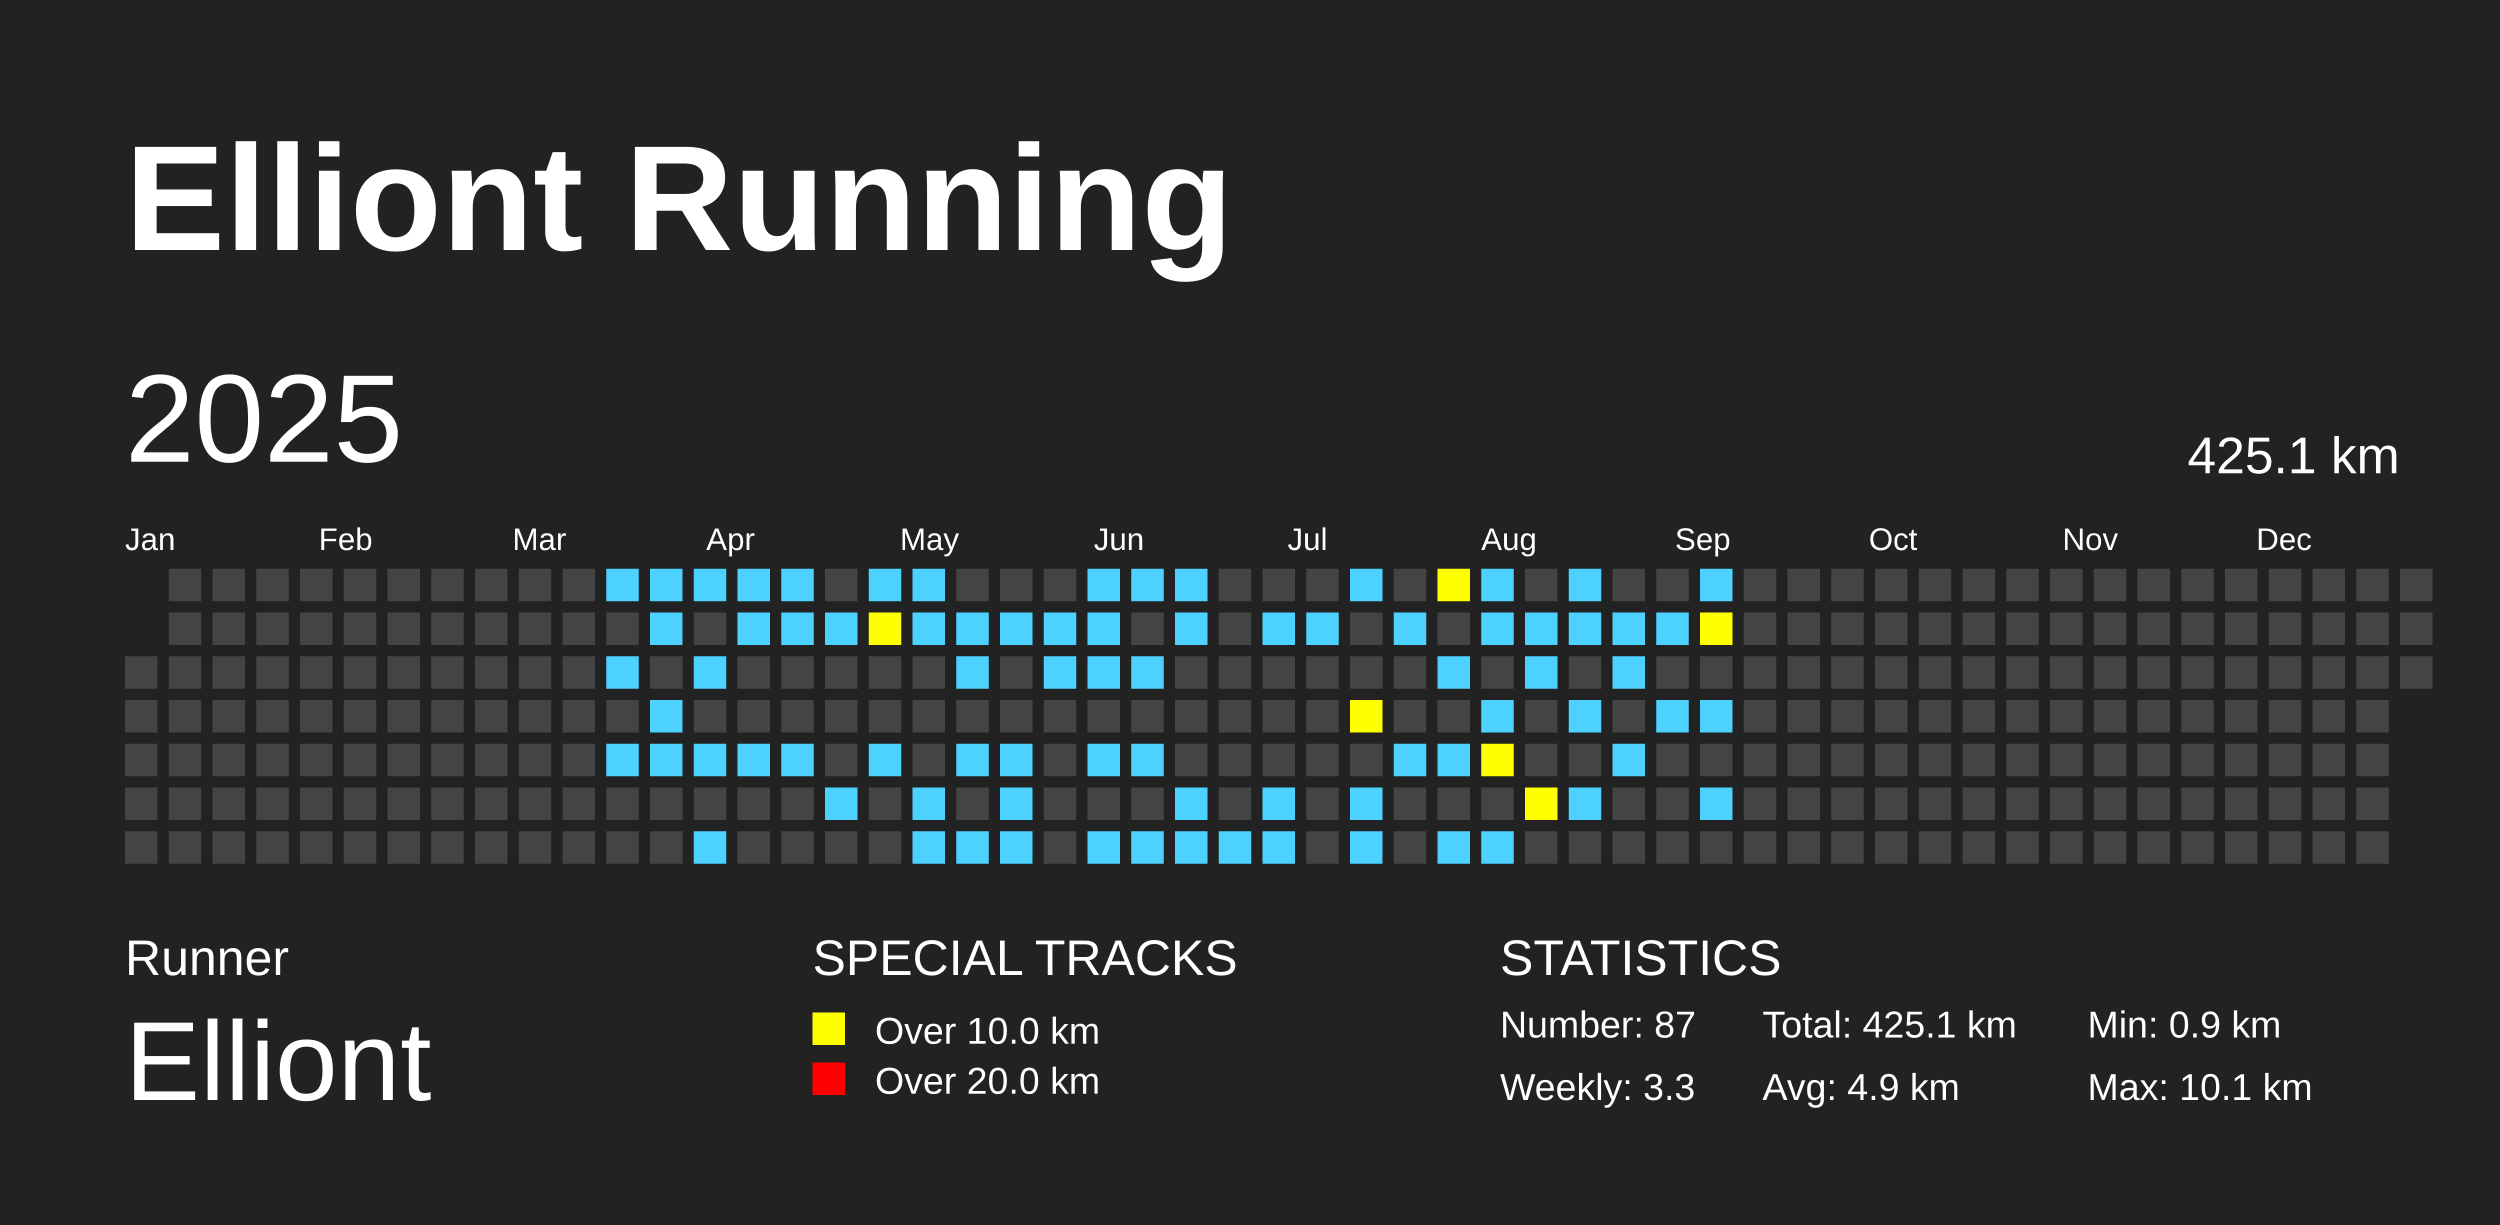
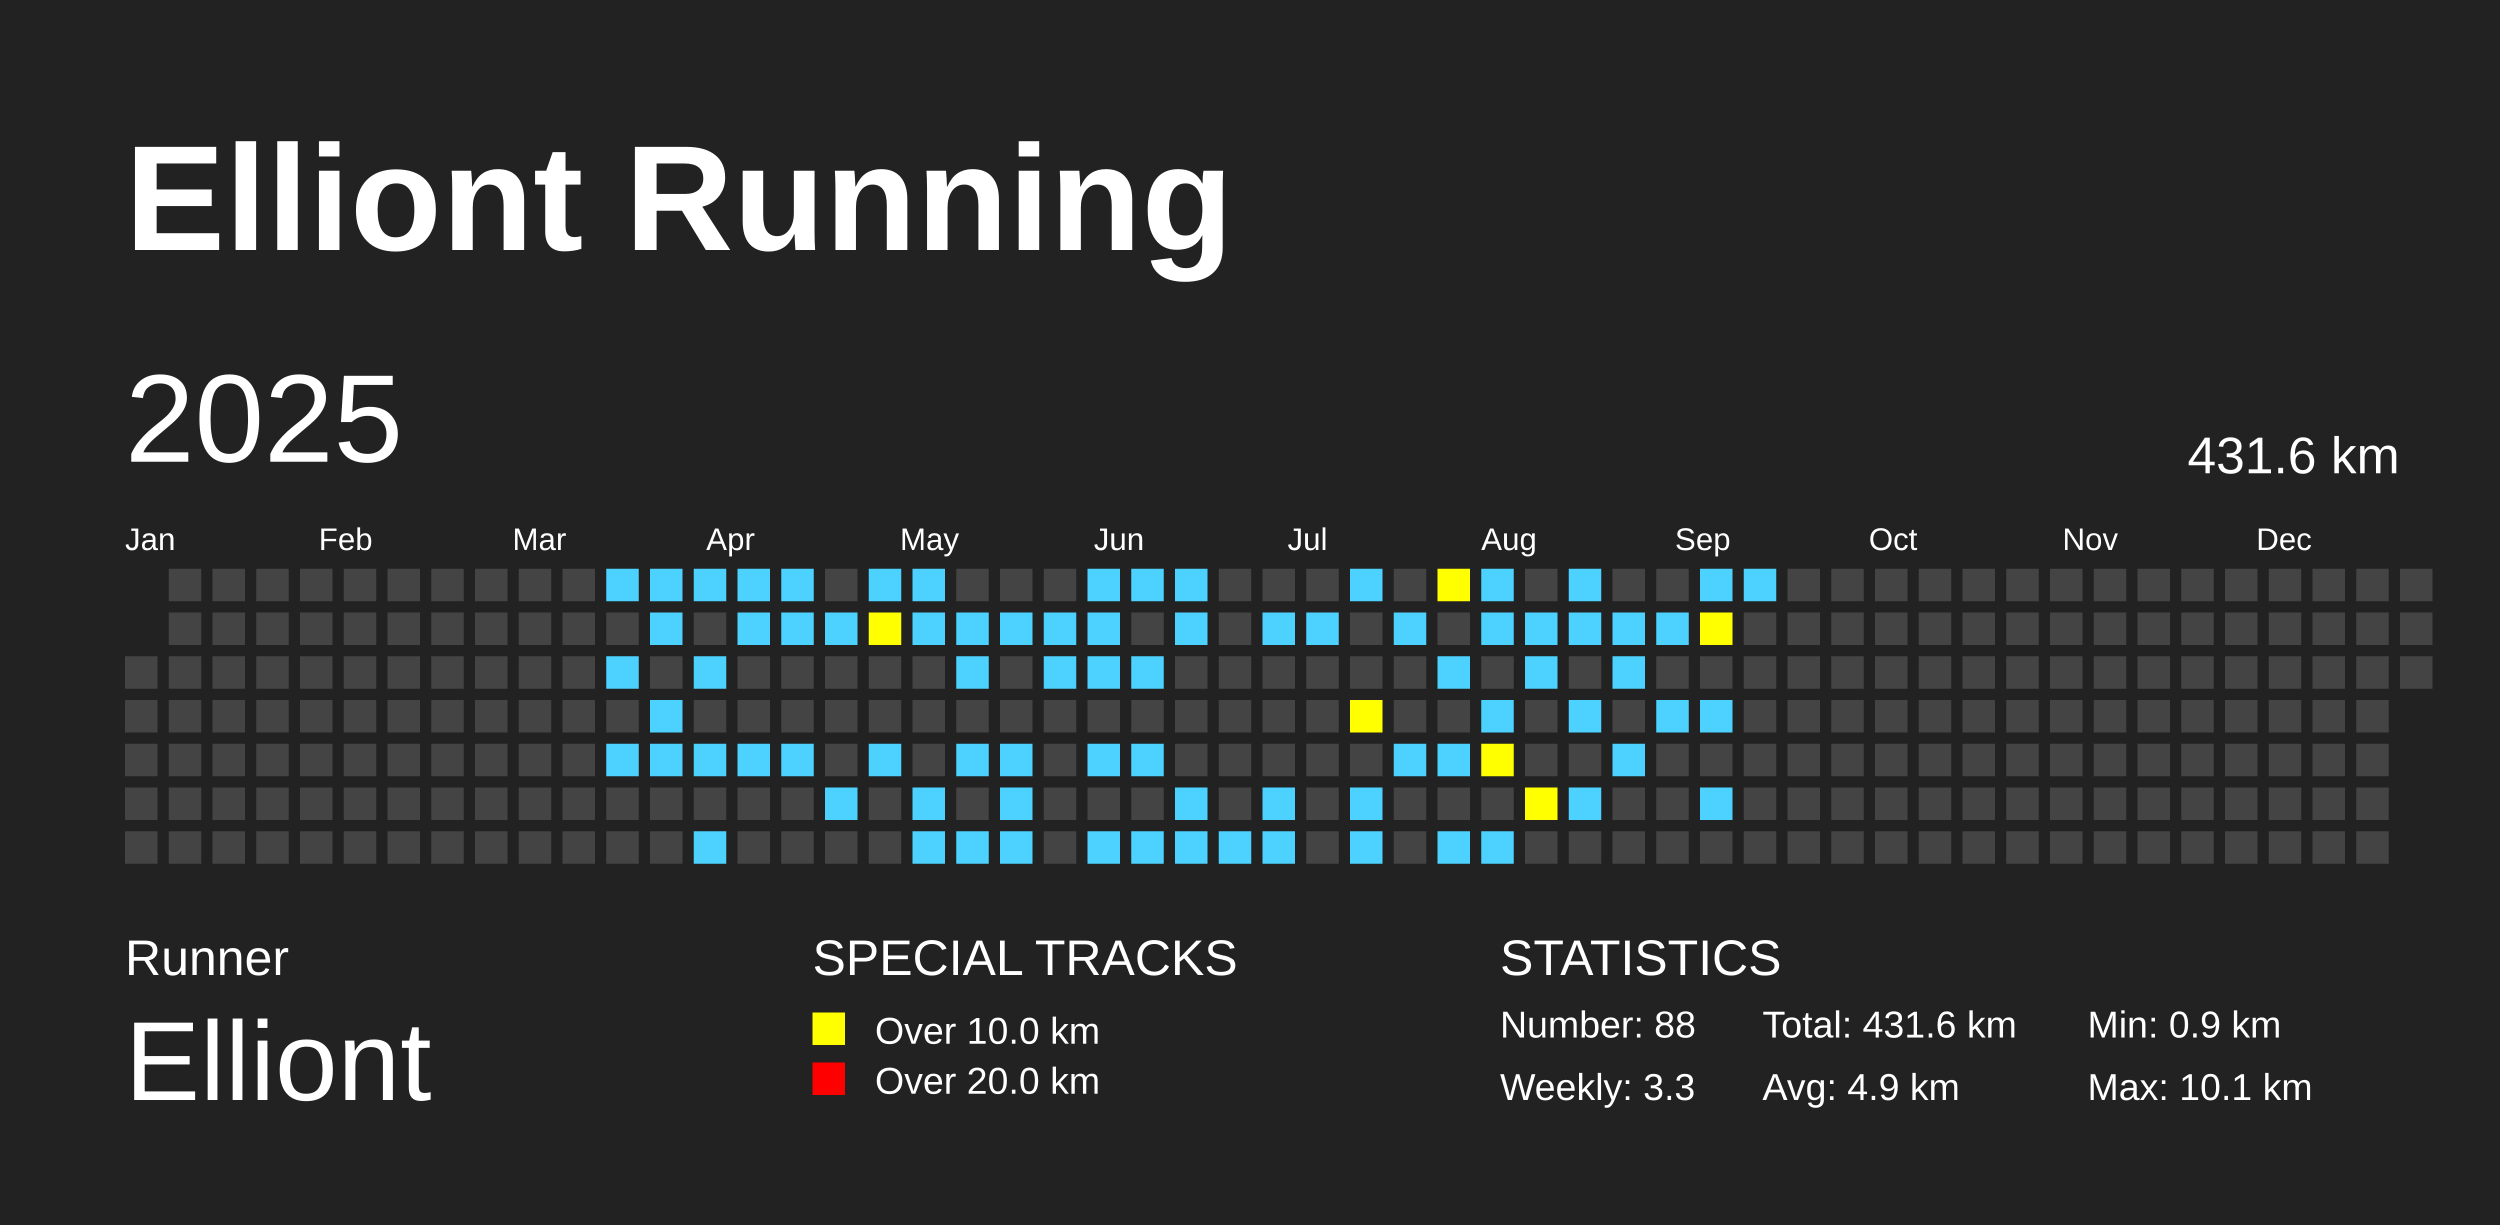
<svg xmlns="http://www.w3.org/2000/svg" baseProfile="full" height="98mm" version="1.1" viewBox="0,0,200,98" width="200mm">
  <defs />
  <rect fill="#222222" height="98" width="200" x="0" y="0" />
  <text fill="#FFFFFF" style="font-size:12px; font-family:Arial; font-weight:bold;" x="10" y="20">Elliont Running</text>
  <text fill="#FFFFFF" style="font-size:4px; font-family:Arial" x="10" y="78">Runner</text>
  <text fill="#FFFFFF" style="font-size:9px; font-family:Arial" x="10" y="88">Elliont</text>
  <text fill="#FFFFFF" style="font-size:4px; font-family:Arial" x="65" y="78">SPECIAL TRACKS</text>
  <rect fill="yellow" height="2.6" width="2.6" x="65" y="81" />
  <text fill="#FFFFFF" style="font-size:3px; font-family:Arial" x="70" y="83.5">Over 10.0 km</text>
  <rect fill="red" height="2.6" width="2.6" x="65" y="85" />
  <text fill="#FFFFFF" style="font-size:3px; font-family:Arial" x="70" y="87.5">Over 20.0 km</text>
  <text fill="#FFFFFF" style="font-size:4px; font-family:Arial" x="120" y="78">STATISTICS</text>
-   <text fill="#FFFFFF" style="font-size:3px; font-family:Arial" x="120" y="83">Number: 87</text>
+   <text fill="#FFFFFF" style="font-size:3px; font-family:Arial" x="120" y="83">Number: 88</text>
  <text fill="#FFFFFF" style="font-size:3px; font-family:Arial" x="120" y="88">Weekly: 3.3</text>
-   <text fill="#FFFFFF" style="font-size:3px; font-family:Arial" x="141" y="83">Total: 425.1 km</text>
+   <text fill="#FFFFFF" style="font-size:3px; font-family:Arial" x="141" y="83">Total: 431.6 km</text>
  <text fill="#FFFFFF" style="font-size:3px; font-family:Arial" x="141" y="88">Avg: 4.9 km</text>
  <text fill="#FFFFFF" style="font-size:3px; font-family:Arial" x="167" y="83">Min: 0.9 km</text>
  <text fill="#FFFFFF" style="font-size:3px; font-family:Arial" x="167" y="88">Max: 10.1 km</text>
  <text dominant-baseline="hanging" fill="#FFFFFF" style="font-size:10.0px; font-family:Arial;" x="10" y="30">2025</text>
-   <text dominant-baseline="hanging" fill="#FFFFFF" style="font-size:4.125px; font-family:Arial;" x="175" y="35">425.1 km</text>
+   <text dominant-baseline="hanging" fill="#FFFFFF" style="font-size:4.125px; font-family:Arial;" x="175" y="35">431.6 km</text>
  <text fill="#FFFFFF" style="font-size:2.5px; font-family:Arial" x="10.0" y="44">Jan</text>
  <text fill="#FFFFFF" style="font-size:2.5px; font-family:Arial" x="25.5" y="44">Feb</text>
  <text fill="#FFFFFF" style="font-size:2.5px; font-family:Arial" x="41.0" y="44">Mar</text>
  <text fill="#FFFFFF" style="font-size:2.5px; font-family:Arial" x="56.5" y="44">Apr</text>
  <text fill="#FFFFFF" style="font-size:2.5px; font-family:Arial" x="72.0" y="44">May</text>
  <text fill="#FFFFFF" style="font-size:2.5px; font-family:Arial" x="87.5" y="44">Jun</text>
  <text fill="#FFFFFF" style="font-size:2.5px; font-family:Arial" x="103.0" y="44">Jul</text>
  <text fill="#FFFFFF" style="font-size:2.5px; font-family:Arial" x="118.5" y="44">Aug</text>
  <text fill="#FFFFFF" style="font-size:2.5px; font-family:Arial" x="134.0" y="44">Sep</text>
  <text fill="#FFFFFF" style="font-size:2.5px; font-family:Arial" x="149.5" y="44">Oct</text>
  <text fill="#FFFFFF" style="font-size:2.5px; font-family:Arial" x="165.0" y="44">Nov</text>
  <text fill="#FFFFFF" style="font-size:2.5px; font-family:Arial" x="180.5" y="44">Dec</text>
  <rect fill="#444444" height="2.6" width="2.6" x="10.0" y="52.5" />
  <rect fill="#444444" height="2.6" width="2.6" x="10.0" y="56.0" />
  <rect fill="#444444" height="2.6" width="2.6" x="10.0" y="59.5" />
  <rect fill="#444444" height="2.6" width="2.6" x="10.0" y="63.0" />
  <rect fill="#444444" height="2.6" width="2.6" x="10.0" y="66.5" />
  <rect fill="#444444" height="2.6" width="2.6" x="13.5" y="45.5" />
  <rect fill="#444444" height="2.6" width="2.6" x="13.5" y="49.0" />
  <rect fill="#444444" height="2.6" width="2.6" x="13.5" y="52.5" />
  <rect fill="#444444" height="2.6" width="2.6" x="13.5" y="56.0" />
  <rect fill="#444444" height="2.6" width="2.6" x="13.5" y="59.5" />
  <rect fill="#444444" height="2.6" width="2.6" x="13.5" y="63.0" />
  <rect fill="#444444" height="2.6" width="2.6" x="13.5" y="66.5" />
  <rect fill="#444444" height="2.6" width="2.6" x="17.0" y="45.5" />
  <rect fill="#444444" height="2.6" width="2.6" x="17.0" y="49.0" />
  <rect fill="#444444" height="2.6" width="2.6" x="17.0" y="52.5" />
  <rect fill="#444444" height="2.6" width="2.6" x="17.0" y="56.0" />
  <rect fill="#444444" height="2.6" width="2.6" x="17.0" y="59.5" />
  <rect fill="#444444" height="2.6" width="2.6" x="17.0" y="63.0" />
  <rect fill="#444444" height="2.6" width="2.6" x="17.0" y="66.5" />
  <rect fill="#444444" height="2.6" width="2.6" x="20.5" y="45.5" />
  <rect fill="#444444" height="2.6" width="2.6" x="20.5" y="49.0" />
  <rect fill="#444444" height="2.6" width="2.6" x="20.5" y="52.5" />
  <rect fill="#444444" height="2.6" width="2.6" x="20.5" y="56.0" />
  <rect fill="#444444" height="2.6" width="2.6" x="20.5" y="59.5" />
  <rect fill="#444444" height="2.6" width="2.6" x="20.5" y="63.0" />
  <rect fill="#444444" height="2.6" width="2.6" x="20.5" y="66.5" />
  <rect fill="#444444" height="2.6" width="2.6" x="24.0" y="45.5" />
  <rect fill="#444444" height="2.6" width="2.6" x="24.0" y="49.0" />
  <rect fill="#444444" height="2.6" width="2.6" x="24.0" y="52.5" />
  <rect fill="#444444" height="2.6" width="2.6" x="24.0" y="56.0" />
  <rect fill="#444444" height="2.6" width="2.6" x="24.0" y="59.5" />
  <rect fill="#444444" height="2.6" width="2.6" x="24.0" y="63.0" />
  <rect fill="#444444" height="2.6" width="2.6" x="24.0" y="66.5" />
  <rect fill="#444444" height="2.6" width="2.6" x="27.5" y="45.5" />
  <rect fill="#444444" height="2.6" width="2.6" x="27.5" y="49.0" />
  <rect fill="#444444" height="2.6" width="2.6" x="27.5" y="52.5" />
  <rect fill="#444444" height="2.6" width="2.6" x="27.5" y="56.0" />
  <rect fill="#444444" height="2.6" width="2.6" x="27.5" y="59.5" />
  <rect fill="#444444" height="2.6" width="2.6" x="27.5" y="63.0" />
  <rect fill="#444444" height="2.6" width="2.6" x="27.5" y="66.5" />
  <rect fill="#444444" height="2.6" width="2.6" x="31.0" y="45.5" />
  <rect fill="#444444" height="2.6" width="2.6" x="31.0" y="49.0" />
  <rect fill="#444444" height="2.6" width="2.6" x="31.0" y="52.5" />
  <rect fill="#444444" height="2.6" width="2.6" x="31.0" y="56.0" />
  <rect fill="#444444" height="2.6" width="2.6" x="31.0" y="59.5" />
  <rect fill="#444444" height="2.6" width="2.6" x="31.0" y="63.0" />
  <rect fill="#444444" height="2.6" width="2.6" x="31.0" y="66.5" />
  <rect fill="#444444" height="2.6" width="2.6" x="34.5" y="45.5" />
  <rect fill="#444444" height="2.6" width="2.6" x="34.5" y="49.0" />
  <rect fill="#444444" height="2.6" width="2.6" x="34.5" y="52.5" />
  <rect fill="#444444" height="2.6" width="2.6" x="34.5" y="56.0" />
  <rect fill="#444444" height="2.6" width="2.6" x="34.5" y="59.5" />
  <rect fill="#444444" height="2.6" width="2.6" x="34.5" y="63.0" />
  <rect fill="#444444" height="2.6" width="2.6" x="34.5" y="66.5" />
  <rect fill="#444444" height="2.6" width="2.6" x="38.0" y="45.5" />
  <rect fill="#444444" height="2.6" width="2.6" x="38.0" y="49.0" />
  <rect fill="#444444" height="2.6" width="2.6" x="38.0" y="52.5" />
  <rect fill="#444444" height="2.6" width="2.6" x="38.0" y="56.0" />
  <rect fill="#444444" height="2.6" width="2.6" x="38.0" y="59.5" />
  <rect fill="#444444" height="2.6" width="2.6" x="38.0" y="63.0" />
  <rect fill="#444444" height="2.6" width="2.6" x="38.0" y="66.5" />
  <rect fill="#444444" height="2.6" width="2.6" x="41.5" y="45.5" />
  <rect fill="#444444" height="2.6" width="2.6" x="41.5" y="49.0" />
  <rect fill="#444444" height="2.6" width="2.6" x="41.5" y="52.5" />
  <rect fill="#444444" height="2.6" width="2.6" x="41.5" y="56.0" />
  <rect fill="#444444" height="2.6" width="2.6" x="41.5" y="59.5" />
  <rect fill="#444444" height="2.6" width="2.6" x="41.5" y="63.0" />
  <rect fill="#444444" height="2.6" width="2.6" x="41.5" y="66.5" />
  <rect fill="#444444" height="2.6" width="2.6" x="45.0" y="45.5" />
  <rect fill="#444444" height="2.6" width="2.6" x="45.0" y="49.0" />
  <rect fill="#444444" height="2.6" width="2.6" x="45.0" y="52.5" />
  <rect fill="#444444" height="2.6" width="2.6" x="45.0" y="56.0" />
  <rect fill="#444444" height="2.6" width="2.6" x="45.0" y="59.5" />
  <rect fill="#444444" height="2.6" width="2.6" x="45.0" y="63.0" />
  <rect fill="#444444" height="2.6" width="2.6" x="45.0" y="66.5" />
  <rect fill="#4DD2FF" height="2.6" width="2.6" x="48.5" y="45.5" />
  <rect fill="#444444" height="2.6" width="2.6" x="48.5" y="49.0" />
  <rect fill="#4DD2FF" height="2.6" width="2.6" x="48.5" y="52.5" />
  <rect fill="#444444" height="2.6" width="2.6" x="48.5" y="56.0" />
  <rect fill="#4DD2FF" height="2.6" width="2.6" x="48.5" y="59.5" />
  <rect fill="#444444" height="2.6" width="2.6" x="48.5" y="63.0" />
  <rect fill="#444444" height="2.6" width="2.6" x="48.5" y="66.5" />
  <rect fill="#4DD2FF" height="2.6" width="2.6" x="52.0" y="45.5" />
  <rect fill="#4DD2FF" height="2.6" width="2.6" x="52.0" y="49.0" />
  <rect fill="#444444" height="2.6" width="2.6" x="52.0" y="52.5" />
  <rect fill="#4DD2FF" height="2.6" width="2.6" x="52.0" y="56.0" />
  <rect fill="#4DD2FF" height="2.6" width="2.6" x="52.0" y="59.5" />
  <rect fill="#444444" height="2.6" width="2.6" x="52.0" y="63.0" />
  <rect fill="#444444" height="2.6" width="2.6" x="52.0" y="66.5" />
  <rect fill="#4DD2FF" height="2.6" width="2.6" x="55.5" y="45.5" />
  <rect fill="#444444" height="2.6" width="2.6" x="55.5" y="49.0" />
  <rect fill="#4DD2FF" height="2.6" width="2.6" x="55.5" y="52.5" />
  <rect fill="#444444" height="2.6" width="2.6" x="55.5" y="56.0" />
  <rect fill="#4DD2FF" height="2.6" width="2.6" x="55.5" y="59.5" />
  <rect fill="#444444" height="2.6" width="2.6" x="55.5" y="63.0" />
  <rect fill="#4DD2FF" height="2.6" width="2.6" x="55.5" y="66.5" />
  <rect fill="#4DD2FF" height="2.6" width="2.6" x="59.0" y="45.5" />
  <rect fill="#4DD2FF" height="2.6" width="2.6" x="59.0" y="49.0" />
  <rect fill="#444444" height="2.6" width="2.6" x="59.0" y="52.5" />
  <rect fill="#444444" height="2.6" width="2.6" x="59.0" y="56.0" />
  <rect fill="#4DD2FF" height="2.6" width="2.6" x="59.0" y="59.5" />
  <rect fill="#444444" height="2.6" width="2.6" x="59.0" y="63.0" />
  <rect fill="#444444" height="2.6" width="2.6" x="59.0" y="66.5" />
  <rect fill="#4DD2FF" height="2.6" width="2.6" x="62.5" y="45.5" />
  <rect fill="#4DD2FF" height="2.6" width="2.6" x="62.5" y="49.0" />
  <rect fill="#444444" height="2.6" width="2.6" x="62.5" y="52.5" />
  <rect fill="#444444" height="2.6" width="2.6" x="62.5" y="56.0" />
  <rect fill="#4DD2FF" height="2.6" width="2.6" x="62.5" y="59.5" />
  <rect fill="#444444" height="2.6" width="2.6" x="62.5" y="63.0" />
  <rect fill="#444444" height="2.6" width="2.6" x="62.5" y="66.5" />
  <rect fill="#444444" height="2.6" width="2.6" x="66.0" y="45.5" />
  <rect fill="#4DD2FF" height="2.6" width="2.6" x="66.0" y="49.0" />
  <rect fill="#444444" height="2.6" width="2.6" x="66.0" y="52.5" />
  <rect fill="#444444" height="2.6" width="2.6" x="66.0" y="56.0" />
  <rect fill="#444444" height="2.6" width="2.6" x="66.0" y="59.5" />
  <rect fill="#4DD2FF" height="2.6" width="2.6" x="66.0" y="63.0" />
  <rect fill="#444444" height="2.6" width="2.6" x="66.0" y="66.5" />
  <rect fill="#4DD2FF" height="2.6" width="2.6" x="69.5" y="45.5" />
  <rect fill="yellow" height="2.6" width="2.6" x="69.5" y="49.0" />
  <rect fill="#444444" height="2.6" width="2.6" x="69.5" y="52.5" />
  <rect fill="#444444" height="2.6" width="2.6" x="69.5" y="56.0" />
  <rect fill="#4DD2FF" height="2.6" width="2.6" x="69.5" y="59.5" />
  <rect fill="#444444" height="2.6" width="2.6" x="69.5" y="63.0" />
  <rect fill="#444444" height="2.6" width="2.6" x="69.5" y="66.5" />
  <rect fill="#4DD2FF" height="2.6" width="2.6" x="73.0" y="45.5" />
  <rect fill="#4DD2FF" height="2.6" width="2.6" x="73.0" y="49.0" />
  <rect fill="#444444" height="2.6" width="2.6" x="73.0" y="52.5" />
  <rect fill="#444444" height="2.6" width="2.6" x="73.0" y="56.0" />
  <rect fill="#444444" height="2.6" width="2.6" x="73.0" y="59.5" />
  <rect fill="#4DD2FF" height="2.6" width="2.6" x="73.0" y="63.0" />
  <rect fill="#4DD2FF" height="2.6" width="2.6" x="73.0" y="66.5" />
  <rect fill="#444444" height="2.6" width="2.6" x="76.5" y="45.5" />
  <rect fill="#4DD2FF" height="2.6" width="2.6" x="76.5" y="49.0" />
  <rect fill="#4DD2FF" height="2.6" width="2.6" x="76.5" y="52.5" />
  <rect fill="#444444" height="2.6" width="2.6" x="76.5" y="56.0" />
  <rect fill="#4DD2FF" height="2.6" width="2.6" x="76.5" y="59.5" />
  <rect fill="#444444" height="2.6" width="2.6" x="76.5" y="63.0" />
  <rect fill="#4DD2FF" height="2.6" width="2.6" x="76.5" y="66.5" />
  <rect fill="#444444" height="2.6" width="2.6" x="80.0" y="45.5" />
  <rect fill="#4DD2FF" height="2.6" width="2.6" x="80.0" y="49.0" />
  <rect fill="#444444" height="2.6" width="2.6" x="80.0" y="52.5" />
  <rect fill="#444444" height="2.6" width="2.6" x="80.0" y="56.0" />
  <rect fill="#4DD2FF" height="2.6" width="2.6" x="80.0" y="59.5" />
  <rect fill="#4DD2FF" height="2.6" width="2.6" x="80.0" y="63.0" />
  <rect fill="#4DD2FF" height="2.6" width="2.6" x="80.0" y="66.5" />
  <rect fill="#444444" height="2.6" width="2.6" x="83.5" y="45.5" />
  <rect fill="#4DD2FF" height="2.6" width="2.6" x="83.5" y="49.0" />
  <rect fill="#4DD2FF" height="2.6" width="2.6" x="83.5" y="52.5" />
  <rect fill="#444444" height="2.6" width="2.6" x="83.5" y="56.0" />
  <rect fill="#444444" height="2.6" width="2.6" x="83.5" y="59.5" />
  <rect fill="#444444" height="2.6" width="2.6" x="83.5" y="63.0" />
  <rect fill="#444444" height="2.6" width="2.6" x="83.5" y="66.5" />
  <rect fill="#4DD2FF" height="2.6" width="2.6" x="87.0" y="45.5" />
  <rect fill="#4DD2FF" height="2.6" width="2.6" x="87.0" y="49.0" />
  <rect fill="#4DD2FF" height="2.6" width="2.6" x="87.0" y="52.5" />
  <rect fill="#444444" height="2.6" width="2.6" x="87.0" y="56.0" />
  <rect fill="#4DD2FF" height="2.6" width="2.6" x="87.0" y="59.5" />
  <rect fill="#444444" height="2.6" width="2.6" x="87.0" y="63.0" />
  <rect fill="#4DD2FF" height="2.6" width="2.6" x="87.0" y="66.5" />
  <rect fill="#4DD2FF" height="2.6" width="2.6" x="90.5" y="45.5" />
  <rect fill="#444444" height="2.6" width="2.6" x="90.5" y="49.0" />
  <rect fill="#4DD2FF" height="2.6" width="2.6" x="90.5" y="52.5" />
  <rect fill="#444444" height="2.6" width="2.6" x="90.5" y="56.0" />
  <rect fill="#4DD2FF" height="2.6" width="2.6" x="90.5" y="59.5" />
  <rect fill="#444444" height="2.6" width="2.6" x="90.5" y="63.0" />
  <rect fill="#4DD2FF" height="2.6" width="2.6" x="90.5" y="66.5" />
  <rect fill="#4DD2FF" height="2.6" width="2.6" x="94.0" y="45.5" />
  <rect fill="#4DD2FF" height="2.6" width="2.6" x="94.0" y="49.0" />
  <rect fill="#444444" height="2.6" width="2.6" x="94.0" y="52.5" />
  <rect fill="#444444" height="2.6" width="2.6" x="94.0" y="56.0" />
  <rect fill="#444444" height="2.6" width="2.6" x="94.0" y="59.5" />
  <rect fill="#4DD2FF" height="2.6" width="2.6" x="94.0" y="63.0" />
  <rect fill="#4DD2FF" height="2.6" width="2.6" x="94.0" y="66.5" />
  <rect fill="#444444" height="2.6" width="2.6" x="97.5" y="45.5" />
  <rect fill="#444444" height="2.6" width="2.6" x="97.5" y="49.0" />
  <rect fill="#444444" height="2.6" width="2.6" x="97.5" y="52.5" />
  <rect fill="#444444" height="2.6" width="2.6" x="97.5" y="56.0" />
  <rect fill="#444444" height="2.6" width="2.6" x="97.5" y="59.5" />
  <rect fill="#444444" height="2.6" width="2.6" x="97.5" y="63.0" />
  <rect fill="#4DD2FF" height="2.6" width="2.6" x="97.5" y="66.5" />
  <rect fill="#444444" height="2.6" width="2.6" x="101.0" y="45.5" />
  <rect fill="#4DD2FF" height="2.6" width="2.6" x="101.0" y="49.0" />
  <rect fill="#444444" height="2.6" width="2.6" x="101.0" y="52.5" />
  <rect fill="#444444" height="2.6" width="2.6" x="101.0" y="56.0" />
  <rect fill="#444444" height="2.6" width="2.6" x="101.0" y="59.5" />
  <rect fill="#4DD2FF" height="2.6" width="2.6" x="101.0" y="63.0" />
  <rect fill="#4DD2FF" height="2.6" width="2.6" x="101.0" y="66.5" />
  <rect fill="#444444" height="2.6" width="2.6" x="104.5" y="45.5" />
  <rect fill="#4DD2FF" height="2.6" width="2.6" x="104.5" y="49.0" />
  <rect fill="#444444" height="2.6" width="2.6" x="104.5" y="52.5" />
  <rect fill="#444444" height="2.6" width="2.6" x="104.5" y="56.0" />
  <rect fill="#444444" height="2.6" width="2.6" x="104.5" y="59.5" />
  <rect fill="#444444" height="2.6" width="2.6" x="104.5" y="63.0" />
  <rect fill="#444444" height="2.6" width="2.6" x="104.5" y="66.5" />
  <rect fill="#4DD2FF" height="2.6" width="2.6" x="108.0" y="45.5" />
  <rect fill="#444444" height="2.6" width="2.6" x="108.0" y="49.0" />
  <rect fill="#444444" height="2.6" width="2.6" x="108.0" y="52.5" />
  <rect fill="yellow" height="2.6" width="2.6" x="108.0" y="56.0" />
  <rect fill="#444444" height="2.6" width="2.6" x="108.0" y="59.5" />
  <rect fill="#4DD2FF" height="2.6" width="2.6" x="108.0" y="63.0" />
  <rect fill="#4DD2FF" height="2.6" width="2.6" x="108.0" y="66.5" />
  <rect fill="#444444" height="2.6" width="2.6" x="111.5" y="45.5" />
  <rect fill="#4DD2FF" height="2.6" width="2.6" x="111.5" y="49.0" />
  <rect fill="#444444" height="2.6" width="2.6" x="111.5" y="52.5" />
  <rect fill="#444444" height="2.6" width="2.6" x="111.5" y="56.0" />
  <rect fill="#4DD2FF" height="2.6" width="2.6" x="111.5" y="59.5" />
  <rect fill="#444444" height="2.6" width="2.6" x="111.5" y="63.0" />
  <rect fill="#444444" height="2.6" width="2.6" x="111.5" y="66.5" />
  <rect fill="yellow" height="2.6" width="2.6" x="115.0" y="45.5" />
  <rect fill="#444444" height="2.6" width="2.6" x="115.0" y="49.0" />
  <rect fill="#4DD2FF" height="2.6" width="2.6" x="115.0" y="52.5" />
  <rect fill="#444444" height="2.6" width="2.6" x="115.0" y="56.0" />
  <rect fill="#4DD2FF" height="2.6" width="2.6" x="115.0" y="59.5" />
  <rect fill="#444444" height="2.6" width="2.6" x="115.0" y="63.0" />
  <rect fill="#4DD2FF" height="2.6" width="2.6" x="115.0" y="66.5" />
  <rect fill="#4DD2FF" height="2.6" width="2.6" x="118.5" y="45.5" />
  <rect fill="#4DD2FF" height="2.6" width="2.6" x="118.5" y="49.0" />
  <rect fill="#444444" height="2.6" width="2.6" x="118.5" y="52.5" />
  <rect fill="#4DD2FF" height="2.6" width="2.6" x="118.5" y="56.0" />
  <rect fill="yellow" height="2.6" width="2.6" x="118.5" y="59.5" />
  <rect fill="#444444" height="2.6" width="2.6" x="118.5" y="63.0" />
  <rect fill="#4DD2FF" height="2.6" width="2.6" x="118.5" y="66.5" />
  <rect fill="#444444" height="2.6" width="2.6" x="122.0" y="45.5" />
  <rect fill="#4DD2FF" height="2.6" width="2.6" x="122.0" y="49.0" />
  <rect fill="#4DD2FF" height="2.6" width="2.6" x="122.0" y="52.5" />
  <rect fill="#444444" height="2.6" width="2.6" x="122.0" y="56.0" />
  <rect fill="#444444" height="2.6" width="2.6" x="122.0" y="59.5" />
  <rect fill="yellow" height="2.6" width="2.6" x="122.0" y="63.0" />
  <rect fill="#444444" height="2.6" width="2.6" x="122.0" y="66.5" />
  <rect fill="#4DD2FF" height="2.6" width="2.6" x="125.5" y="45.5" />
  <rect fill="#4DD2FF" height="2.6" width="2.6" x="125.5" y="49.0" />
  <rect fill="#444444" height="2.6" width="2.6" x="125.5" y="52.5" />
  <rect fill="#4DD2FF" height="2.6" width="2.6" x="125.5" y="56.0" />
  <rect fill="#444444" height="2.6" width="2.6" x="125.5" y="59.5" />
  <rect fill="#4DD2FF" height="2.6" width="2.6" x="125.5" y="63.0" />
  <rect fill="#444444" height="2.6" width="2.6" x="125.5" y="66.5" />
  <rect fill="#444444" height="2.6" width="2.6" x="129.0" y="45.5" />
  <rect fill="#4DD2FF" height="2.6" width="2.6" x="129.0" y="49.0" />
  <rect fill="#4DD2FF" height="2.6" width="2.6" x="129.0" y="52.5" />
  <rect fill="#444444" height="2.6" width="2.6" x="129.0" y="56.0" />
  <rect fill="#4DD2FF" height="2.6" width="2.6" x="129.0" y="59.5" />
  <rect fill="#444444" height="2.6" width="2.6" x="129.0" y="63.0" />
  <rect fill="#444444" height="2.6" width="2.6" x="129.0" y="66.5" />
  <rect fill="#444444" height="2.6" width="2.6" x="132.5" y="45.5" />
  <rect fill="#4DD2FF" height="2.6" width="2.6" x="132.5" y="49.0" />
  <rect fill="#444444" height="2.6" width="2.6" x="132.5" y="52.5" />
  <rect fill="#4DD2FF" height="2.6" width="2.6" x="132.5" y="56.0" />
  <rect fill="#444444" height="2.6" width="2.6" x="132.5" y="59.5" />
  <rect fill="#444444" height="2.6" width="2.6" x="132.5" y="63.0" />
  <rect fill="#444444" height="2.6" width="2.6" x="132.5" y="66.5" />
  <rect fill="#4DD2FF" height="2.6" width="2.6" x="136.0" y="45.5" />
  <rect fill="yellow" height="2.6" width="2.6" x="136.0" y="49.0" />
  <rect fill="#444444" height="2.6" width="2.6" x="136.0" y="52.5" />
  <rect fill="#4DD2FF" height="2.6" width="2.6" x="136.0" y="56.0" />
  <rect fill="#444444" height="2.6" width="2.6" x="136.0" y="59.5" />
  <rect fill="#4DD2FF" height="2.6" width="2.6" x="136.0" y="63.0" />
  <rect fill="#444444" height="2.6" width="2.6" x="136.0" y="66.5" />
-   <rect fill="#444444" height="2.6" width="2.6" x="139.5" y="45.5" />
+   <rect fill="#4DD2FF" height="2.6" width="2.6" x="139.5" y="45.5" />
  <rect fill="#444444" height="2.6" width="2.6" x="139.5" y="49.0" />
  <rect fill="#444444" height="2.6" width="2.6" x="139.5" y="52.5" />
  <rect fill="#444444" height="2.6" width="2.6" x="139.5" y="56.0" />
  <rect fill="#444444" height="2.6" width="2.6" x="139.5" y="59.5" />
  <rect fill="#444444" height="2.6" width="2.6" x="139.5" y="63.0" />
  <rect fill="#444444" height="2.6" width="2.6" x="139.5" y="66.5" />
  <rect fill="#444444" height="2.6" width="2.6" x="143.0" y="45.5" />
  <rect fill="#444444" height="2.6" width="2.6" x="143.0" y="49.0" />
  <rect fill="#444444" height="2.6" width="2.6" x="143.0" y="52.5" />
  <rect fill="#444444" height="2.6" width="2.6" x="143.0" y="56.0" />
  <rect fill="#444444" height="2.6" width="2.6" x="143.0" y="59.5" />
  <rect fill="#444444" height="2.6" width="2.6" x="143.0" y="63.0" />
  <rect fill="#444444" height="2.6" width="2.6" x="143.0" y="66.5" />
  <rect fill="#444444" height="2.6" width="2.6" x="146.5" y="45.5" />
  <rect fill="#444444" height="2.6" width="2.6" x="146.5" y="49.0" />
  <rect fill="#444444" height="2.6" width="2.6" x="146.5" y="52.5" />
  <rect fill="#444444" height="2.6" width="2.6" x="146.5" y="56.0" />
  <rect fill="#444444" height="2.6" width="2.6" x="146.5" y="59.5" />
  <rect fill="#444444" height="2.6" width="2.6" x="146.5" y="63.0" />
  <rect fill="#444444" height="2.6" width="2.6" x="146.5" y="66.5" />
  <rect fill="#444444" height="2.6" width="2.6" x="150.0" y="45.5" />
  <rect fill="#444444" height="2.6" width="2.6" x="150.0" y="49.0" />
  <rect fill="#444444" height="2.6" width="2.6" x="150.0" y="52.5" />
  <rect fill="#444444" height="2.6" width="2.6" x="150.0" y="56.0" />
  <rect fill="#444444" height="2.6" width="2.6" x="150.0" y="59.5" />
  <rect fill="#444444" height="2.6" width="2.6" x="150.0" y="63.0" />
  <rect fill="#444444" height="2.6" width="2.6" x="150.0" y="66.5" />
  <rect fill="#444444" height="2.6" width="2.6" x="153.5" y="45.5" />
  <rect fill="#444444" height="2.6" width="2.6" x="153.5" y="49.0" />
  <rect fill="#444444" height="2.6" width="2.6" x="153.5" y="52.5" />
  <rect fill="#444444" height="2.6" width="2.6" x="153.5" y="56.0" />
  <rect fill="#444444" height="2.6" width="2.6" x="153.5" y="59.5" />
  <rect fill="#444444" height="2.6" width="2.6" x="153.5" y="63.0" />
  <rect fill="#444444" height="2.6" width="2.6" x="153.5" y="66.5" />
  <rect fill="#444444" height="2.6" width="2.6" x="157.0" y="45.5" />
  <rect fill="#444444" height="2.6" width="2.6" x="157.0" y="49.0" />
  <rect fill="#444444" height="2.6" width="2.6" x="157.0" y="52.5" />
  <rect fill="#444444" height="2.6" width="2.6" x="157.0" y="56.0" />
  <rect fill="#444444" height="2.6" width="2.6" x="157.0" y="59.5" />
  <rect fill="#444444" height="2.6" width="2.6" x="157.0" y="63.0" />
  <rect fill="#444444" height="2.6" width="2.6" x="157.0" y="66.5" />
  <rect fill="#444444" height="2.6" width="2.6" x="160.5" y="45.5" />
  <rect fill="#444444" height="2.6" width="2.6" x="160.5" y="49.0" />
  <rect fill="#444444" height="2.6" width="2.6" x="160.5" y="52.5" />
  <rect fill="#444444" height="2.6" width="2.6" x="160.5" y="56.0" />
  <rect fill="#444444" height="2.6" width="2.6" x="160.5" y="59.5" />
  <rect fill="#444444" height="2.6" width="2.6" x="160.5" y="63.0" />
  <rect fill="#444444" height="2.6" width="2.6" x="160.5" y="66.5" />
  <rect fill="#444444" height="2.6" width="2.6" x="164.0" y="45.5" />
  <rect fill="#444444" height="2.6" width="2.6" x="164.0" y="49.0" />
  <rect fill="#444444" height="2.6" width="2.6" x="164.0" y="52.5" />
  <rect fill="#444444" height="2.6" width="2.6" x="164.0" y="56.0" />
  <rect fill="#444444" height="2.6" width="2.6" x="164.0" y="59.5" />
  <rect fill="#444444" height="2.6" width="2.6" x="164.0" y="63.0" />
  <rect fill="#444444" height="2.6" width="2.6" x="164.0" y="66.5" />
  <rect fill="#444444" height="2.6" width="2.6" x="167.5" y="45.5" />
  <rect fill="#444444" height="2.6" width="2.6" x="167.5" y="49.0" />
  <rect fill="#444444" height="2.6" width="2.6" x="167.5" y="52.5" />
  <rect fill="#444444" height="2.6" width="2.6" x="167.5" y="56.0" />
  <rect fill="#444444" height="2.6" width="2.6" x="167.5" y="59.5" />
  <rect fill="#444444" height="2.6" width="2.6" x="167.5" y="63.0" />
  <rect fill="#444444" height="2.6" width="2.6" x="167.5" y="66.5" />
  <rect fill="#444444" height="2.6" width="2.6" x="171.0" y="45.5" />
  <rect fill="#444444" height="2.6" width="2.6" x="171.0" y="49.0" />
  <rect fill="#444444" height="2.6" width="2.6" x="171.0" y="52.5" />
  <rect fill="#444444" height="2.6" width="2.6" x="171.0" y="56.0" />
  <rect fill="#444444" height="2.6" width="2.6" x="171.0" y="59.5" />
  <rect fill="#444444" height="2.6" width="2.6" x="171.0" y="63.0" />
  <rect fill="#444444" height="2.6" width="2.6" x="171.0" y="66.5" />
  <rect fill="#444444" height="2.6" width="2.6" x="174.5" y="45.5" />
  <rect fill="#444444" height="2.6" width="2.6" x="174.5" y="49.0" />
  <rect fill="#444444" height="2.6" width="2.6" x="174.5" y="52.5" />
  <rect fill="#444444" height="2.6" width="2.6" x="174.5" y="56.0" />
  <rect fill="#444444" height="2.6" width="2.6" x="174.5" y="59.5" />
  <rect fill="#444444" height="2.6" width="2.6" x="174.5" y="63.0" />
  <rect fill="#444444" height="2.6" width="2.6" x="174.5" y="66.5" />
  <rect fill="#444444" height="2.6" width="2.6" x="178.0" y="45.5" />
  <rect fill="#444444" height="2.6" width="2.6" x="178.0" y="49.0" />
  <rect fill="#444444" height="2.6" width="2.6" x="178.0" y="52.5" />
  <rect fill="#444444" height="2.6" width="2.6" x="178.0" y="56.0" />
  <rect fill="#444444" height="2.6" width="2.6" x="178.0" y="59.5" />
  <rect fill="#444444" height="2.6" width="2.6" x="178.0" y="63.0" />
  <rect fill="#444444" height="2.6" width="2.6" x="178.0" y="66.5" />
  <rect fill="#444444" height="2.6" width="2.6" x="181.5" y="45.5" />
  <rect fill="#444444" height="2.6" width="2.6" x="181.5" y="49.0" />
  <rect fill="#444444" height="2.6" width="2.6" x="181.5" y="52.5" />
  <rect fill="#444444" height="2.6" width="2.6" x="181.5" y="56.0" />
  <rect fill="#444444" height="2.6" width="2.6" x="181.5" y="59.5" />
  <rect fill="#444444" height="2.6" width="2.6" x="181.5" y="63.0" />
  <rect fill="#444444" height="2.6" width="2.6" x="181.5" y="66.5" />
  <rect fill="#444444" height="2.6" width="2.6" x="185.0" y="45.5" />
  <rect fill="#444444" height="2.6" width="2.6" x="185.0" y="49.0" />
  <rect fill="#444444" height="2.6" width="2.6" x="185.0" y="52.5" />
  <rect fill="#444444" height="2.6" width="2.6" x="185.0" y="56.0" />
  <rect fill="#444444" height="2.6" width="2.6" x="185.0" y="59.5" />
  <rect fill="#444444" height="2.6" width="2.6" x="185.0" y="63.0" />
  <rect fill="#444444" height="2.6" width="2.6" x="185.0" y="66.5" />
  <rect fill="#444444" height="2.6" width="2.6" x="188.5" y="45.5" />
  <rect fill="#444444" height="2.6" width="2.6" x="188.5" y="49.0" />
  <rect fill="#444444" height="2.6" width="2.6" x="188.5" y="52.5" />
  <rect fill="#444444" height="2.6" width="2.6" x="188.5" y="56.0" />
  <rect fill="#444444" height="2.6" width="2.6" x="188.5" y="59.5" />
  <rect fill="#444444" height="2.6" width="2.6" x="188.5" y="63.0" />
  <rect fill="#444444" height="2.6" width="2.6" x="188.5" y="66.5" />
  <rect fill="#444444" height="2.6" width="2.6" x="192.0" y="45.5" />
  <rect fill="#444444" height="2.6" width="2.6" x="192.0" y="49.0" />
  <rect fill="#444444" height="2.6" width="2.6" x="192.0" y="52.5" />
</svg>
